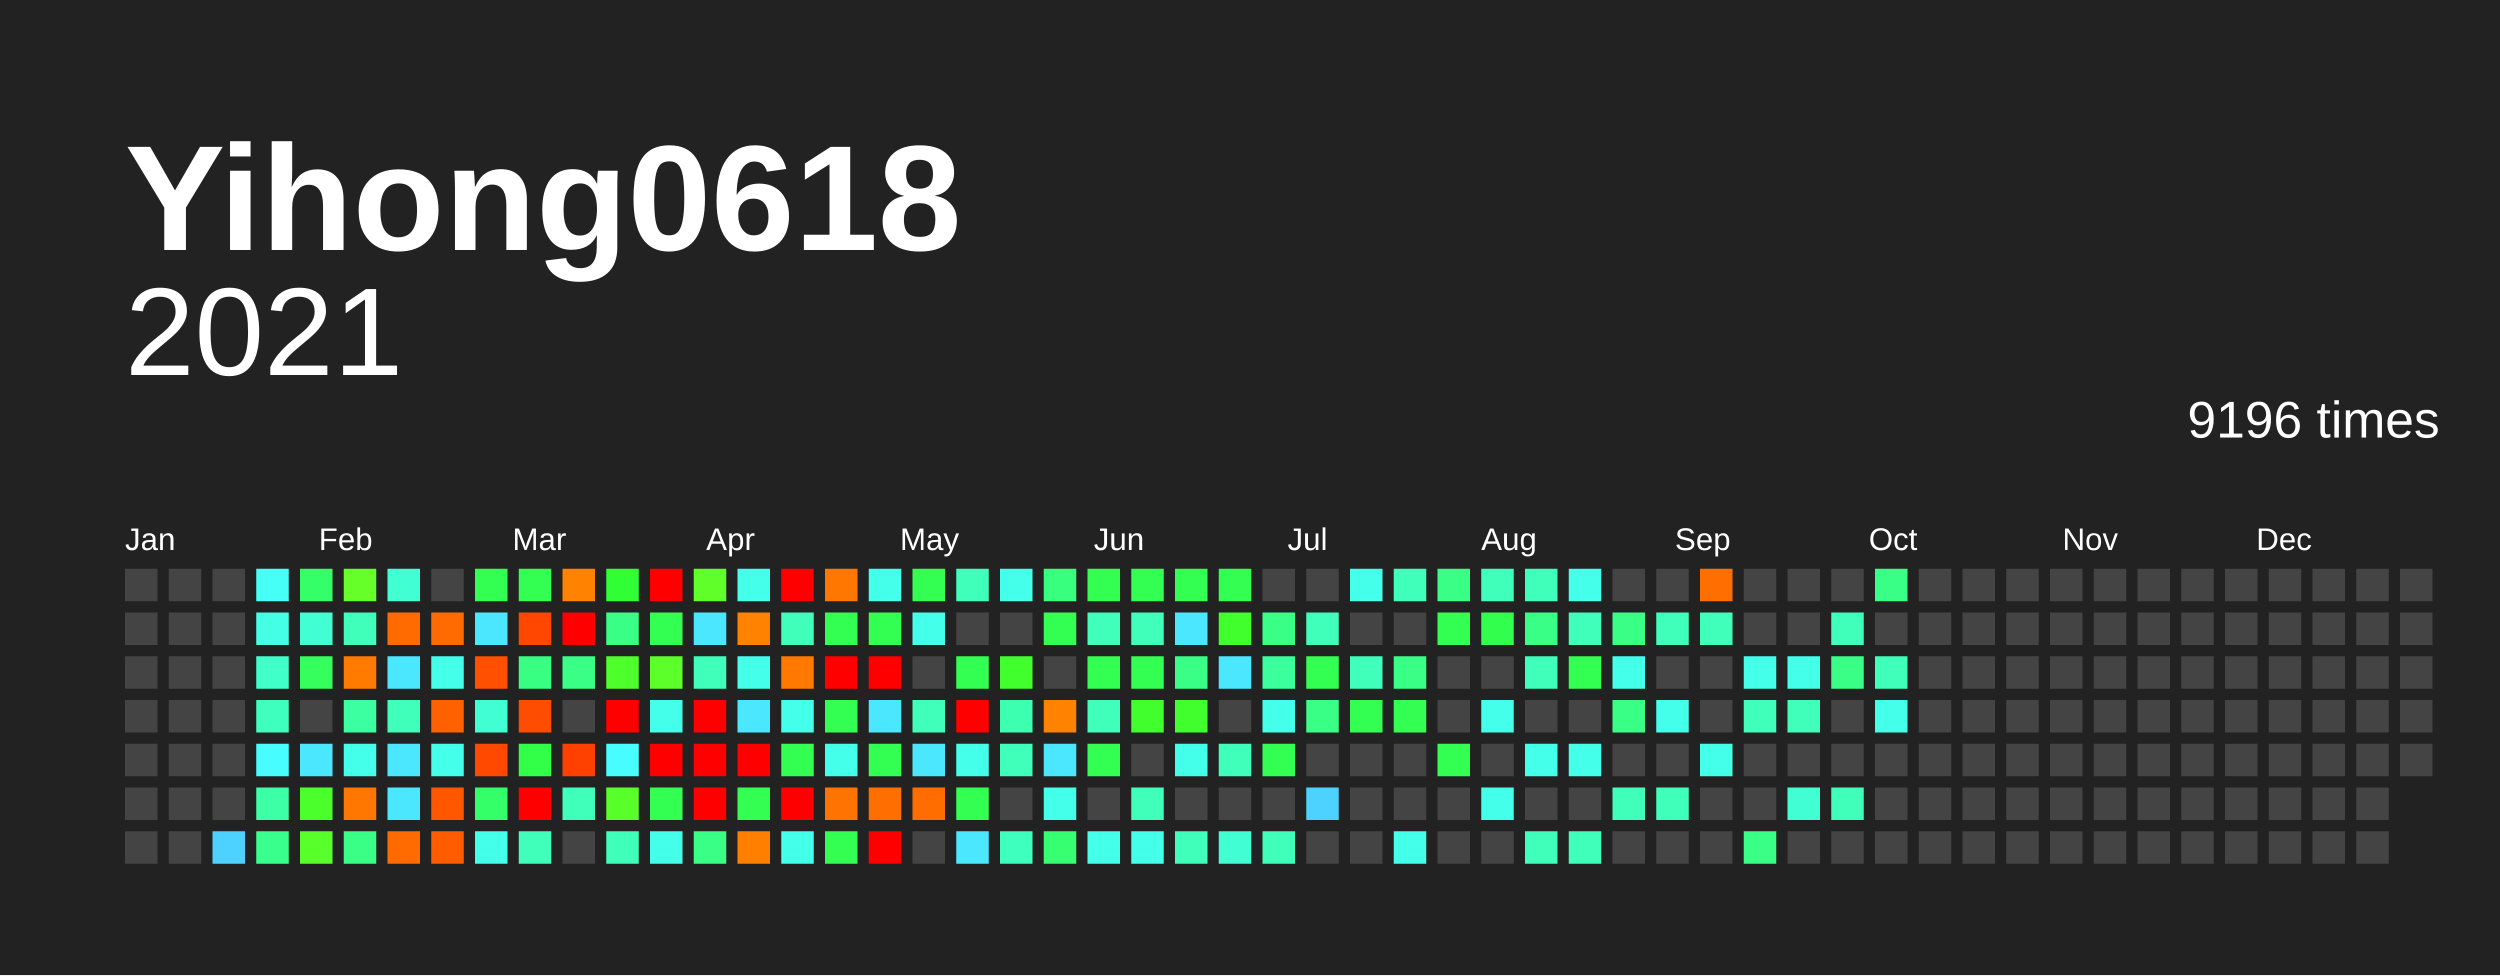
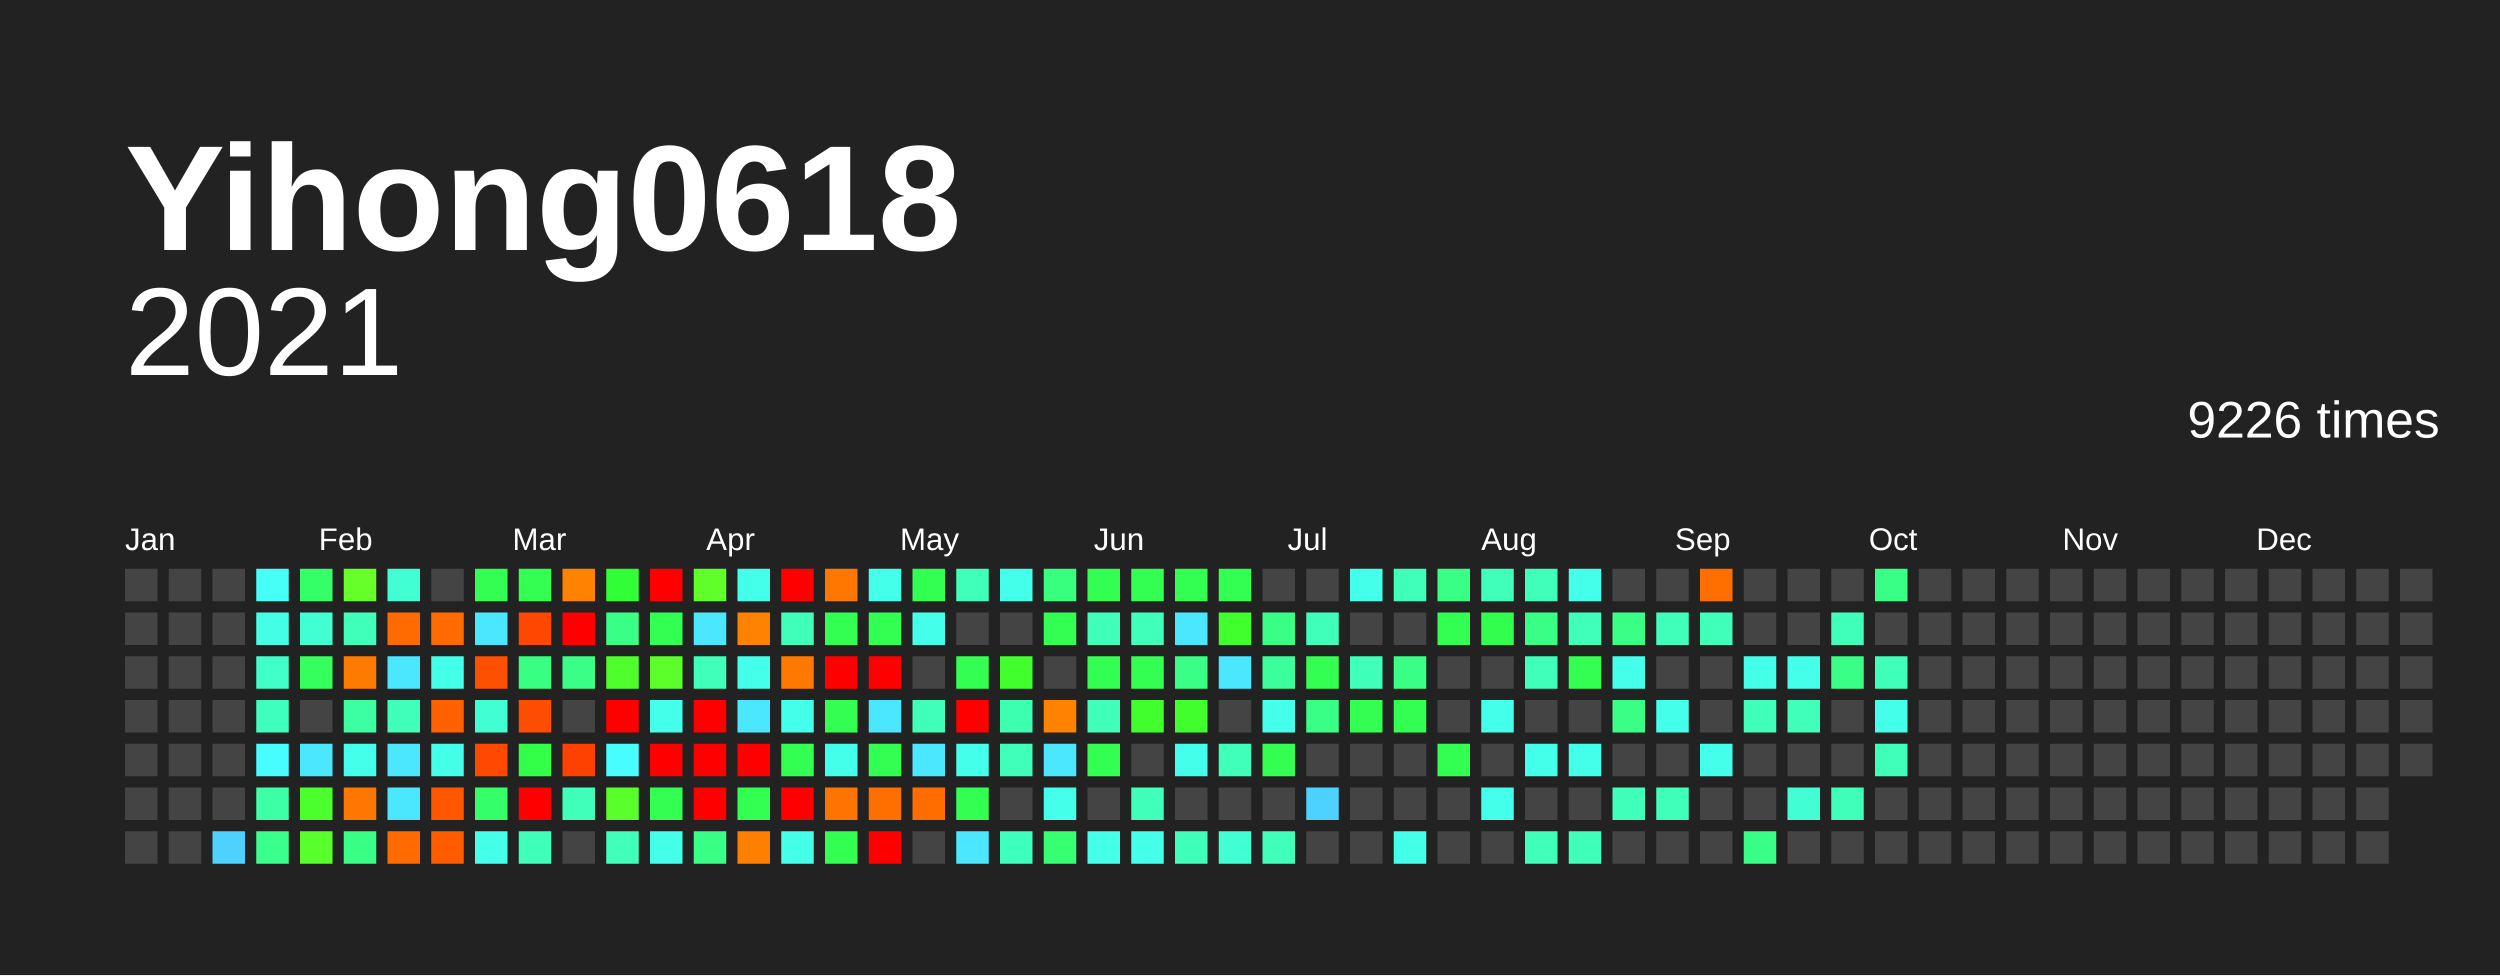
<svg xmlns="http://www.w3.org/2000/svg" baseProfile="full" height="78mm" version="1.1" viewBox="0,0,200,78" width="200mm">
  <defs />
  <rect fill="#222222" height="78" width="200" x="0" y="0" />
  <text fill="#FFFFFF" style="font-size:12px; font-family:Arial; font-weight:bold;" x="10" y="20">Yihong0618</text>
  <text alignment-baseline="hanging" fill="#FFFFFF" style="font-size:10.0px; font-family:Arial;" x="10" y="30">2021</text>
-   <text alignment-baseline="hanging" fill="#FFFFFF" style="font-size:4.125px; font-family:Arial;" x="175" y="35">9196 times</text>
+   <text alignment-baseline="hanging" fill="#FFFFFF" style="font-size:4.125px; font-family:Arial;" x="175" y="35">9226 times</text>
  <text fill="#FFFFFF" style="font-size:2.5px; font-family:Arial" x="10.0" y="44">Jan</text>
  <text fill="#FFFFFF" style="font-size:2.5px; font-family:Arial" x="25.5" y="44">Feb</text>
  <text fill="#FFFFFF" style="font-size:2.5px; font-family:Arial" x="41.0" y="44">Mar</text>
  <text fill="#FFFFFF" style="font-size:2.5px; font-family:Arial" x="56.5" y="44">Apr</text>
  <text fill="#FFFFFF" style="font-size:2.5px; font-family:Arial" x="72.0" y="44">May</text>
  <text fill="#FFFFFF" style="font-size:2.5px; font-family:Arial" x="87.5" y="44">Jun</text>
  <text fill="#FFFFFF" style="font-size:2.5px; font-family:Arial" x="103.0" y="44">Jul</text>
  <text fill="#FFFFFF" style="font-size:2.5px; font-family:Arial" x="118.5" y="44">Aug</text>
  <text fill="#FFFFFF" style="font-size:2.5px; font-family:Arial" x="134.0" y="44">Sep</text>
  <text fill="#FFFFFF" style="font-size:2.5px; font-family:Arial" x="149.5" y="44">Oct</text>
  <text fill="#FFFFFF" style="font-size:2.5px; font-family:Arial" x="165.0" y="44">Nov</text>
  <text fill="#FFFFFF" style="font-size:2.5px; font-family:Arial" x="180.5" y="44">Dec</text>
  <rect fill="#444444" height="2.6" width="2.6" x="10.0" y="45.5" />
  <rect fill="#444444" height="2.6" width="2.6" x="10.0" y="49.0" />
  <rect fill="#444444" height="2.6" width="2.6" x="10.0" y="52.5" />
  <rect fill="#444444" height="2.6" width="2.6" x="10.0" y="56.0" />
  <rect fill="#444444" height="2.6" width="2.6" x="10.0" y="59.5" />
  <rect fill="#444444" height="2.6" width="2.6" x="10.0" y="63.0" />
  <rect fill="#444444" height="2.6" width="2.6" x="10.0" y="66.5" />
  <rect fill="#444444" height="2.6" width="2.6" x="13.5" y="45.5" />
  <rect fill="#444444" height="2.6" width="2.6" x="13.5" y="49.0" />
  <rect fill="#444444" height="2.6" width="2.6" x="13.5" y="52.5" />
  <rect fill="#444444" height="2.6" width="2.6" x="13.5" y="56.0" />
  <rect fill="#444444" height="2.6" width="2.6" x="13.5" y="59.5" />
  <rect fill="#444444" height="2.6" width="2.6" x="13.5" y="63.0" />
  <rect fill="#444444" height="2.6" width="2.6" x="13.5" y="66.5" />
  <rect fill="#444444" height="2.6" width="2.6" x="17.0" y="45.5" />
  <rect fill="#444444" height="2.6" width="2.6" x="17.0" y="49.0" />
  <rect fill="#444444" height="2.6" width="2.6" x="17.0" y="52.5" />
  <rect fill="#444444" height="2.6" width="2.6" x="17.0" y="56.0" />
  <rect fill="#444444" height="2.6" width="2.6" x="17.0" y="59.5" />
  <rect fill="#444444" height="2.6" width="2.6" x="17.0" y="63.0" />
  <rect fill="#4dd2ff" height="2.6" width="2.6" x="17.0" y="66.5" />
  <rect fill="#46fff7" height="2.6" width="2.6" x="20.5" y="45.5" />
  <rect fill="#44ffe5" height="2.6" width="2.6" x="20.5" y="49.0" />
  <rect fill="#40ffc9" height="2.6" width="2.6" x="20.5" y="52.5" />
  <rect fill="#3fffbf" height="2.6" width="2.6" x="20.5" y="56.0" />
  <rect fill="#47fdff" height="2.6" width="2.6" x="20.5" y="59.5" />
  <rect fill="#3cffa6" height="2.6" width="2.6" x="20.5" y="63.0" />
  <rect fill="#39ff8d" height="2.6" width="2.6" x="20.5" y="66.5" />
  <rect fill="#35ff68" height="2.6" width="2.6" x="24.0" y="45.5" />
  <rect fill="#41ffd2" height="2.6" width="2.6" x="24.0" y="49.0" />
  <rect fill="#34ff5d" height="2.6" width="2.6" x="24.0" y="52.5" />
  <rect fill="#444444" height="2.6" width="2.6" x="24.0" y="56.0" />
  <rect fill="#4ae7ff" height="2.6" width="2.6" x="24.0" y="59.5" />
  <rect fill="#4aff2c" height="2.6" width="2.6" x="24.0" y="63.0" />
  <rect fill="#58ff2a" height="2.6" width="2.6" x="24.0" y="66.5" />
  <rect fill="#66ff29" height="2.6" width="2.6" x="27.5" y="45.5" />
  <rect fill="#3fffba" height="2.6" width="2.6" x="27.5" y="49.0" />
  <rect fill="#ff7b00" height="2.6" width="2.6" x="27.5" y="52.5" />
  <rect fill="#3cffa1" height="2.6" width="2.6" x="27.5" y="56.0" />
  <rect fill="#44ffea" height="2.6" width="2.6" x="27.5" y="59.5" />
  <rect fill="#ff7700" height="2.6" width="2.6" x="27.5" y="63.0" />
  <rect fill="#39ff87" height="2.6" width="2.6" x="27.5" y="66.5" />
  <rect fill="#41ffd2" height="2.6" width="2.6" x="31.0" y="45.5" />
  <rect fill="#ff6b00" height="2.6" width="2.6" x="31.0" y="49.0" />
  <rect fill="#4ae7ff" height="2.6" width="2.6" x="31.0" y="52.5" />
  <rect fill="#3fffba" height="2.6" width="2.6" x="31.0" y="56.0" />
  <rect fill="#4ae7ff" height="2.6" width="2.6" x="31.0" y="59.5" />
  <rect fill="#4ae7ff" height="2.6" width="2.6" x="31.0" y="63.0" />
  <rect fill="#ff6b00" height="2.6" width="2.6" x="31.0" y="66.5" />
  <rect fill="#444444" height="2.6" width="2.6" x="34.5" y="45.5" />
  <rect fill="#ff6b00" height="2.6" width="2.6" x="34.5" y="49.0" />
  <rect fill="#44ffea" height="2.6" width="2.6" x="34.5" y="52.5" />
  <rect fill="#ff6000" height="2.6" width="2.6" x="34.5" y="56.0" />
  <rect fill="#44ffea" height="2.6" width="2.6" x="34.5" y="59.5" />
  <rect fill="#ff5600" height="2.6" width="2.6" x="34.5" y="63.0" />
  <rect fill="#ff5c00" height="2.6" width="2.6" x="34.5" y="66.5" />
  <rect fill="#33ff52" height="2.6" width="2.6" x="38.0" y="45.5" />
  <rect fill="#4ae7ff" height="2.6" width="2.6" x="38.0" y="49.0" />
  <rect fill="#ff4f00" height="2.6" width="2.6" x="38.0" y="52.5" />
  <rect fill="#41ffd2" height="2.6" width="2.6" x="38.0" y="56.0" />
  <rect fill="#ff4900" height="2.6" width="2.6" x="38.0" y="59.5" />
  <rect fill="#35ff68" height="2.6" width="2.6" x="38.0" y="63.0" />
  <rect fill="#44ffea" height="2.6" width="2.6" x="38.0" y="66.5" />
  <rect fill="#33ff52" height="2.6" width="2.6" x="41.5" y="45.5" />
  <rect fill="#ff4700" height="2.6" width="2.6" x="41.5" y="49.0" />
  <rect fill="#38ff82" height="2.6" width="2.6" x="41.5" y="52.5" />
  <rect fill="#ff4d00" height="2.6" width="2.6" x="41.5" y="56.0" />
  <rect fill="#32ff47" height="2.6" width="2.6" x="41.5" y="59.5" />
  <rect fill="red" height="2.6" width="2.6" x="41.5" y="63.0" />
  <rect fill="#3fffba" height="2.6" width="2.6" x="41.5" y="66.5" />
  <rect fill="#ff8200" height="2.6" width="2.6" x="45.0" y="45.5" />
  <rect fill="red" height="2.6" width="2.6" x="45.0" y="49.0" />
  <rect fill="#39ff87" height="2.6" width="2.6" x="45.0" y="52.5" />
  <rect fill="#444444" height="2.6" width="2.6" x="45.0" y="56.0" />
  <rect fill="#ff4100" height="2.6" width="2.6" x="45.0" y="59.5" />
  <rect fill="#3fffba" height="2.6" width="2.6" x="45.0" y="63.0" />
  <rect fill="#444444" height="2.6" width="2.6" x="45.0" y="66.5" />
  <rect fill="#30ff36" height="2.6" width="2.6" x="48.5" y="45.5" />
  <rect fill="#39ff87" height="2.6" width="2.6" x="48.5" y="49.0" />
  <rect fill="#4eff2b" height="2.6" width="2.6" x="48.5" y="52.5" />
  <rect fill="red" height="2.6" width="2.6" x="48.5" y="56.0" />
  <rect fill="#47fdff" height="2.6" width="2.6" x="48.5" y="59.5" />
  <rect fill="#58ff2a" height="2.6" width="2.6" x="48.5" y="63.0" />
  <rect fill="#3fffba" height="2.6" width="2.6" x="48.5" y="66.5" />
  <rect fill="red" height="2.6" width="2.6" x="52.0" y="45.5" />
  <rect fill="#33ff52" height="2.6" width="2.6" x="52.0" y="49.0" />
  <rect fill="#5dff2a" height="2.6" width="2.6" x="52.0" y="52.5" />
  <rect fill="#44ffea" height="2.6" width="2.6" x="52.0" y="56.0" />
  <rect fill="red" height="2.6" width="2.6" x="52.0" y="59.5" />
  <rect fill="#33ff52" height="2.6" width="2.6" x="52.0" y="63.0" />
  <rect fill="#44ffea" height="2.6" width="2.6" x="52.0" y="66.5" />
  <rect fill="#61ff29" height="2.6" width="2.6" x="55.5" y="45.5" />
  <rect fill="#4ae7ff" height="2.6" width="2.6" x="55.5" y="49.0" />
  <rect fill="#3fffba" height="2.6" width="2.6" x="55.5" y="52.5" />
  <rect fill="red" height="2.6" width="2.6" x="55.5" y="56.0" />
  <rect fill="red" height="2.6" width="2.6" x="55.5" y="59.5" />
  <rect fill="red" height="2.6" width="2.6" x="55.5" y="63.0" />
  <rect fill="#39ff87" height="2.6" width="2.6" x="55.5" y="66.5" />
  <rect fill="#44ffea" height="2.6" width="2.6" x="59.0" y="45.5" />
  <rect fill="#ff8200" height="2.6" width="2.6" x="59.0" y="49.0" />
  <rect fill="#44ffea" height="2.6" width="2.6" x="59.0" y="52.5" />
  <rect fill="#4ae7ff" height="2.6" width="2.6" x="59.0" y="56.0" />
  <rect fill="red" height="2.6" width="2.6" x="59.0" y="59.5" />
  <rect fill="#33ff52" height="2.6" width="2.6" x="59.0" y="63.0" />
  <rect fill="#ff7f00" height="2.6" width="2.6" x="59.0" y="66.5" />
  <rect fill="red" height="2.6" width="2.6" x="62.5" y="45.5" />
  <rect fill="#3fffba" height="2.6" width="2.6" x="62.5" y="49.0" />
  <rect fill="#ff7900" height="2.6" width="2.6" x="62.5" y="52.5" />
  <rect fill="#44ffea" height="2.6" width="2.6" x="62.5" y="56.0" />
  <rect fill="#33ff52" height="2.6" width="2.6" x="62.5" y="59.5" />
  <rect fill="red" height="2.6" width="2.6" x="62.5" y="63.0" />
  <rect fill="#44ffea" height="2.6" width="2.6" x="62.5" y="66.5" />
  <rect fill="#ff7700" height="2.6" width="2.6" x="66.0" y="45.5" />
  <rect fill="#33ff52" height="2.6" width="2.6" x="66.0" y="49.0" />
  <rect fill="red" height="2.6" width="2.6" x="66.0" y="52.5" />
  <rect fill="#33ff52" height="2.6" width="2.6" x="66.0" y="56.0" />
  <rect fill="#44ffea" height="2.6" width="2.6" x="66.0" y="59.5" />
  <rect fill="#ff7300" height="2.6" width="2.6" x="66.0" y="63.0" />
  <rect fill="#33ff52" height="2.6" width="2.6" x="66.0" y="66.5" />
  <rect fill="#44ffea" height="2.6" width="2.6" x="69.5" y="45.5" />
  <rect fill="#33ff52" height="2.6" width="2.6" x="69.5" y="49.0" />
  <rect fill="red" height="2.6" width="2.6" x="69.5" y="52.5" />
  <rect fill="#4ae7ff" height="2.6" width="2.6" x="69.5" y="56.0" />
  <rect fill="#33ff52" height="2.6" width="2.6" x="69.5" y="59.5" />
  <rect fill="#ff6f00" height="2.6" width="2.6" x="69.5" y="63.0" />
  <rect fill="red" height="2.6" width="2.6" x="69.5" y="66.5" />
  <rect fill="#33ff52" height="2.6" width="2.6" x="73.0" y="45.5" />
  <rect fill="#44ffea" height="2.6" width="2.6" x="73.0" y="49.0" />
  <rect fill="#444444" height="2.6" width="2.6" x="73.0" y="52.5" />
  <rect fill="#3fffba" height="2.6" width="2.6" x="73.0" y="56.0" />
  <rect fill="#4ae7ff" height="2.6" width="2.6" x="73.0" y="59.5" />
  <rect fill="#ff6d00" height="2.6" width="2.6" x="73.0" y="63.0" />
  <rect fill="#444444" height="2.6" width="2.6" x="73.0" y="66.5" />
  <rect fill="#3fffba" height="2.6" width="2.6" x="76.5" y="45.5" />
  <rect fill="#444444" height="2.6" width="2.6" x="76.5" y="49.0" />
  <rect fill="#33ff52" height="2.6" width="2.6" x="76.5" y="52.5" />
  <rect fill="red" height="2.6" width="2.6" x="76.5" y="56.0" />
  <rect fill="#44ffea" height="2.6" width="2.6" x="76.5" y="59.5" />
  <rect fill="#33ff52" height="2.6" width="2.6" x="76.5" y="63.0" />
  <rect fill="#4ae7ff" height="2.6" width="2.6" x="76.5" y="66.5" />
  <rect fill="#44ffea" height="2.6" width="2.6" x="80.0" y="45.5" />
  <rect fill="#444444" height="2.6" width="2.6" x="80.0" y="49.0" />
  <rect fill="#41ff2d" height="2.6" width="2.6" x="80.0" y="52.5" />
  <rect fill="#3dffb0" height="2.6" width="2.6" x="80.0" y="56.0" />
  <rect fill="#3fffba" height="2.6" width="2.6" x="80.0" y="59.5" />
  <rect fill="#444444" height="2.6" width="2.6" x="80.0" y="63.0" />
  <rect fill="#3fffbf" height="2.6" width="2.6" x="80.0" y="66.5" />
  <rect fill="#38ff7d" height="2.6" width="2.6" x="83.5" y="45.5" />
  <rect fill="#33ff52" height="2.6" width="2.6" x="83.5" y="49.0" />
  <rect fill="#444444" height="2.6" width="2.6" x="83.5" y="52.5" />
  <rect fill="#ff8200" height="2.6" width="2.6" x="83.5" y="56.0" />
  <rect fill="#4ae7ff" height="2.6" width="2.6" x="83.5" y="59.5" />
  <rect fill="#44ffea" height="2.6" width="2.6" x="83.5" y="63.0" />
  <rect fill="#36ff72" height="2.6" width="2.6" x="83.5" y="66.5" />
  <rect fill="#33ff52" height="2.6" width="2.6" x="87.0" y="45.5" />
  <rect fill="#3fffba" height="2.6" width="2.6" x="87.0" y="49.0" />
  <rect fill="#33ff52" height="2.6" width="2.6" x="87.0" y="52.5" />
  <rect fill="#3fffba" height="2.6" width="2.6" x="87.0" y="56.0" />
  <rect fill="#33ff52" height="2.6" width="2.6" x="87.0" y="59.5" />
  <rect fill="#444444" height="2.6" width="2.6" x="87.0" y="63.0" />
  <rect fill="#44ffea" height="2.6" width="2.6" x="87.0" y="66.5" />
  <rect fill="#33ff52" height="2.6" width="2.6" x="90.5" y="45.5" />
  <rect fill="#3fffba" height="2.6" width="2.6" x="90.5" y="49.0" />
  <rect fill="#33ff52" height="2.6" width="2.6" x="90.5" y="52.5" />
  <rect fill="#41ff2d" height="2.6" width="2.6" x="90.5" y="56.0" />
  <rect fill="#444444" height="2.6" width="2.6" x="90.5" y="59.5" />
  <rect fill="#3fffba" height="2.6" width="2.6" x="90.5" y="63.0" />
  <rect fill="#44ffea" height="2.6" width="2.6" x="90.5" y="66.5" />
  <rect fill="#33ff52" height="2.6" width="2.6" x="94.0" y="45.5" />
  <rect fill="#4ae7ff" height="2.6" width="2.6" x="94.0" y="49.0" />
  <rect fill="#39ff87" height="2.6" width="2.6" x="94.0" y="52.5" />
  <rect fill="#41ff2d" height="2.6" width="2.6" x="94.0" y="56.0" />
  <rect fill="#44ffea" height="2.6" width="2.6" x="94.0" y="59.5" />
  <rect fill="#444444" height="2.6" width="2.6" x="94.0" y="63.0" />
  <rect fill="#3fffba" height="2.6" width="2.6" x="94.0" y="66.5" />
  <rect fill="#33ff52" height="2.6" width="2.6" x="97.5" y="45.5" />
  <rect fill="#41ff2d" height="2.6" width="2.6" x="97.5" y="49.0" />
  <rect fill="#4ae7ff" height="2.6" width="2.6" x="97.5" y="52.5" />
  <rect fill="#444444" height="2.6" width="2.6" x="97.5" y="56.0" />
  <rect fill="#3fffba" height="2.6" width="2.6" x="97.5" y="59.5" />
  <rect fill="#444444" height="2.6" width="2.6" x="97.5" y="63.0" />
  <rect fill="#41ffd2" height="2.6" width="2.6" x="97.5" y="66.5" />
  <rect fill="#444444" height="2.6" width="2.6" x="101.0" y="45.5" />
  <rect fill="#39ff87" height="2.6" width="2.6" x="101.0" y="49.0" />
  <rect fill="#3bff9c" height="2.6" width="2.6" x="101.0" y="52.5" />
  <rect fill="#44ffea" height="2.6" width="2.6" x="101.0" y="56.0" />
  <rect fill="#33ff52" height="2.6" width="2.6" x="101.0" y="59.5" />
  <rect fill="#444444" height="2.6" width="2.6" x="101.0" y="63.0" />
  <rect fill="#3fffba" height="2.6" width="2.6" x="101.0" y="66.5" />
  <rect fill="#444444" height="2.6" width="2.6" x="104.5" y="45.5" />
  <rect fill="#3fffba" height="2.6" width="2.6" x="104.5" y="49.0" />
  <rect fill="#33ff52" height="2.6" width="2.6" x="104.5" y="52.5" />
  <rect fill="#39ff87" height="2.6" width="2.6" x="104.5" y="56.0" />
  <rect fill="#444444" height="2.6" width="2.6" x="104.5" y="59.5" />
  <rect fill="#4dd2ff" height="2.6" width="2.6" x="104.5" y="63.0" />
  <rect fill="#444444" height="2.6" width="2.6" x="104.5" y="66.5" />
  <rect fill="#44ffea" height="2.6" width="2.6" x="108.0" y="45.5" />
  <rect fill="#444444" height="2.6" width="2.6" x="108.0" y="49.0" />
  <rect fill="#3fffba" height="2.6" width="2.6" x="108.0" y="52.5" />
  <rect fill="#33ff52" height="2.6" width="2.6" x="108.0" y="56.0" />
  <rect fill="#444444" height="2.6" width="2.6" x="108.0" y="59.5" />
  <rect fill="#444444" height="2.6" width="2.6" x="108.0" y="63.0" />
  <rect fill="#444444" height="2.6" width="2.6" x="108.0" y="66.5" />
  <rect fill="#3fffba" height="2.6" width="2.6" x="111.5" y="45.5" />
  <rect fill="#444444" height="2.6" width="2.6" x="111.5" y="49.0" />
  <rect fill="#39ff87" height="2.6" width="2.6" x="111.5" y="52.5" />
  <rect fill="#33ff52" height="2.6" width="2.6" x="111.5" y="56.0" />
  <rect fill="#444444" height="2.6" width="2.6" x="111.5" y="59.5" />
  <rect fill="#444444" height="2.6" width="2.6" x="111.5" y="63.0" />
  <rect fill="#44ffea" height="2.6" width="2.6" x="111.5" y="66.5" />
  <rect fill="#39ff87" height="2.6" width="2.6" x="115.0" y="45.5" />
  <rect fill="#33ff52" height="2.6" width="2.6" x="115.0" y="49.0" />
  <rect fill="#444444" height="2.6" width="2.6" x="115.0" y="52.5" />
  <rect fill="#444444" height="2.6" width="2.6" x="115.0" y="56.0" />
  <rect fill="#33ff52" height="2.6" width="2.6" x="115.0" y="59.5" />
  <rect fill="#444444" height="2.6" width="2.6" x="115.0" y="63.0" />
  <rect fill="#444444" height="2.6" width="2.6" x="115.0" y="66.5" />
  <rect fill="#3fffba" height="2.6" width="2.6" x="118.5" y="45.5" />
  <rect fill="#32ff4d" height="2.6" width="2.6" x="118.5" y="49.0" />
  <rect fill="#444444" height="2.6" width="2.6" x="118.5" y="52.5" />
  <rect fill="#44ffea" height="2.6" width="2.6" x="118.5" y="56.0" />
  <rect fill="#444444" height="2.6" width="2.6" x="118.5" y="59.5" />
  <rect fill="#44ffea" height="2.6" width="2.6" x="118.5" y="63.0" />
  <rect fill="#444444" height="2.6" width="2.6" x="118.5" y="66.5" />
  <rect fill="#3fffba" height="2.6" width="2.6" x="122.0" y="45.5" />
  <rect fill="#39ff87" height="2.6" width="2.6" x="122.0" y="49.0" />
  <rect fill="#3fffba" height="2.6" width="2.6" x="122.0" y="52.5" />
  <rect fill="#444444" height="2.6" width="2.6" x="122.0" y="56.0" />
  <rect fill="#44ffea" height="2.6" width="2.6" x="122.0" y="59.5" />
  <rect fill="#444444" height="2.6" width="2.6" x="122.0" y="63.0" />
  <rect fill="#3fffba" height="2.6" width="2.6" x="122.0" y="66.5" />
  <rect fill="#44ffea" height="2.6" width="2.6" x="125.5" y="45.5" />
  <rect fill="#3fffba" height="2.6" width="2.6" x="125.5" y="49.0" />
  <rect fill="#33ff52" height="2.6" width="2.6" x="125.5" y="52.5" />
  <rect fill="#444444" height="2.6" width="2.6" x="125.5" y="56.0" />
  <rect fill="#44ffea" height="2.6" width="2.6" x="125.5" y="59.5" />
  <rect fill="#444444" height="2.6" width="2.6" x="125.5" y="63.0" />
  <rect fill="#3fffba" height="2.6" width="2.6" x="125.5" y="66.5" />
  <rect fill="#444444" height="2.6" width="2.6" x="129.0" y="45.5" />
  <rect fill="#39ff87" height="2.6" width="2.6" x="129.0" y="49.0" />
  <rect fill="#44ffea" height="2.6" width="2.6" x="129.0" y="52.5" />
  <rect fill="#39ff87" height="2.6" width="2.6" x="129.0" y="56.0" />
  <rect fill="#444444" height="2.6" width="2.6" x="129.0" y="59.5" />
  <rect fill="#3fffba" height="2.6" width="2.6" x="129.0" y="63.0" />
  <rect fill="#444444" height="2.6" width="2.6" x="129.0" y="66.5" />
  <rect fill="#444444" height="2.6" width="2.6" x="132.5" y="45.5" />
  <rect fill="#3fffba" height="2.6" width="2.6" x="132.5" y="49.0" />
  <rect fill="#444444" height="2.6" width="2.6" x="132.5" y="52.5" />
  <rect fill="#44ffea" height="2.6" width="2.6" x="132.5" y="56.0" />
  <rect fill="#444444" height="2.6" width="2.6" x="132.5" y="59.5" />
  <rect fill="#3fffba" height="2.6" width="2.6" x="132.5" y="63.0" />
  <rect fill="#444444" height="2.6" width="2.6" x="132.5" y="66.5" />
  <rect fill="#ff6f00" height="2.6" width="2.6" x="136.0" y="45.5" />
  <rect fill="#3fffba" height="2.6" width="2.6" x="136.0" y="49.0" />
  <rect fill="#444444" height="2.6" width="2.6" x="136.0" y="52.5" />
  <rect fill="#444444" height="2.6" width="2.6" x="136.0" y="56.0" />
  <rect fill="#44ffea" height="2.6" width="2.6" x="136.0" y="59.5" />
  <rect fill="#444444" height="2.6" width="2.6" x="136.0" y="63.0" />
  <rect fill="#444444" height="2.6" width="2.6" x="136.0" y="66.5" />
  <rect fill="#444444" height="2.6" width="2.6" x="139.5" y="45.5" />
  <rect fill="#444444" height="2.6" width="2.6" x="139.5" y="49.0" />
  <rect fill="#44ffea" height="2.6" width="2.6" x="139.5" y="52.5" />
  <rect fill="#3fffba" height="2.6" width="2.6" x="139.5" y="56.0" />
  <rect fill="#444444" height="2.6" width="2.6" x="139.5" y="59.5" />
  <rect fill="#444444" height="2.6" width="2.6" x="139.5" y="63.0" />
  <rect fill="#39ff87" height="2.6" width="2.6" x="139.5" y="66.5" />
  <rect fill="#444444" height="2.6" width="2.6" x="143.0" y="45.5" />
  <rect fill="#444444" height="2.6" width="2.6" x="143.0" y="49.0" />
  <rect fill="#44ffea" height="2.6" width="2.6" x="143.0" y="52.5" />
  <rect fill="#3fffba" height="2.6" width="2.6" x="143.0" y="56.0" />
  <rect fill="#444444" height="2.6" width="2.6" x="143.0" y="59.5" />
  <rect fill="#41ffd2" height="2.6" width="2.6" x="143.0" y="63.0" />
  <rect fill="#444444" height="2.6" width="2.6" x="143.0" y="66.5" />
  <rect fill="#444444" height="2.6" width="2.6" x="146.5" y="45.5" />
  <rect fill="#3fffba" height="2.6" width="2.6" x="146.5" y="49.0" />
  <rect fill="#39ff87" height="2.6" width="2.6" x="146.5" y="52.5" />
  <rect fill="#444444" height="2.6" width="2.6" x="146.5" y="56.0" />
  <rect fill="#444444" height="2.6" width="2.6" x="146.5" y="59.5" />
  <rect fill="#3fffba" height="2.6" width="2.6" x="146.5" y="63.0" />
  <rect fill="#444444" height="2.6" width="2.6" x="146.5" y="66.5" />
  <rect fill="#39ff87" height="2.6" width="2.6" x="150.0" y="45.5" />
  <rect fill="#444444" height="2.6" width="2.6" x="150.0" y="49.0" />
  <rect fill="#3fffba" height="2.6" width="2.6" x="150.0" y="52.5" />
  <rect fill="#44ffea" height="2.6" width="2.6" x="150.0" y="56.0" />
-   <rect fill="#444444" height="2.6" width="2.6" x="150.0" y="59.5" />
+   <rect fill="#3fffba" height="2.6" width="2.6" x="150.0" y="59.5" />
  <rect fill="#444444" height="2.6" width="2.6" x="150.0" y="63.0" />
  <rect fill="#444444" height="2.6" width="2.6" x="150.0" y="66.5" />
  <rect fill="#444444" height="2.6" width="2.6" x="153.5" y="45.5" />
  <rect fill="#444444" height="2.6" width="2.6" x="153.5" y="49.0" />
  <rect fill="#444444" height="2.6" width="2.6" x="153.5" y="52.5" />
  <rect fill="#444444" height="2.6" width="2.6" x="153.5" y="56.0" />
  <rect fill="#444444" height="2.6" width="2.6" x="153.5" y="59.5" />
  <rect fill="#444444" height="2.6" width="2.6" x="153.5" y="63.0" />
  <rect fill="#444444" height="2.6" width="2.6" x="153.5" y="66.5" />
  <rect fill="#444444" height="2.6" width="2.6" x="157.0" y="45.5" />
  <rect fill="#444444" height="2.6" width="2.6" x="157.0" y="49.0" />
  <rect fill="#444444" height="2.6" width="2.6" x="157.0" y="52.5" />
  <rect fill="#444444" height="2.6" width="2.6" x="157.0" y="56.0" />
  <rect fill="#444444" height="2.6" width="2.6" x="157.0" y="59.5" />
  <rect fill="#444444" height="2.6" width="2.6" x="157.0" y="63.0" />
  <rect fill="#444444" height="2.6" width="2.6" x="157.0" y="66.5" />
  <rect fill="#444444" height="2.6" width="2.6" x="160.5" y="45.5" />
  <rect fill="#444444" height="2.6" width="2.6" x="160.5" y="49.0" />
  <rect fill="#444444" height="2.6" width="2.6" x="160.5" y="52.5" />
  <rect fill="#444444" height="2.6" width="2.6" x="160.5" y="56.0" />
  <rect fill="#444444" height="2.6" width="2.6" x="160.5" y="59.5" />
  <rect fill="#444444" height="2.6" width="2.6" x="160.5" y="63.0" />
  <rect fill="#444444" height="2.6" width="2.6" x="160.5" y="66.5" />
  <rect fill="#444444" height="2.6" width="2.6" x="164.0" y="45.5" />
  <rect fill="#444444" height="2.6" width="2.6" x="164.0" y="49.0" />
  <rect fill="#444444" height="2.6" width="2.6" x="164.0" y="52.5" />
  <rect fill="#444444" height="2.6" width="2.6" x="164.0" y="56.0" />
  <rect fill="#444444" height="2.6" width="2.6" x="164.0" y="59.5" />
  <rect fill="#444444" height="2.6" width="2.6" x="164.0" y="63.0" />
  <rect fill="#444444" height="2.6" width="2.6" x="164.0" y="66.5" />
  <rect fill="#444444" height="2.6" width="2.6" x="167.5" y="45.5" />
  <rect fill="#444444" height="2.6" width="2.6" x="167.5" y="49.0" />
  <rect fill="#444444" height="2.6" width="2.6" x="167.5" y="52.5" />
  <rect fill="#444444" height="2.6" width="2.6" x="167.5" y="56.0" />
  <rect fill="#444444" height="2.6" width="2.6" x="167.5" y="59.5" />
  <rect fill="#444444" height="2.6" width="2.6" x="167.5" y="63.0" />
  <rect fill="#444444" height="2.6" width="2.6" x="167.5" y="66.5" />
  <rect fill="#444444" height="2.6" width="2.6" x="171.0" y="45.5" />
  <rect fill="#444444" height="2.6" width="2.6" x="171.0" y="49.0" />
  <rect fill="#444444" height="2.6" width="2.6" x="171.0" y="52.5" />
  <rect fill="#444444" height="2.6" width="2.6" x="171.0" y="56.0" />
  <rect fill="#444444" height="2.6" width="2.6" x="171.0" y="59.5" />
  <rect fill="#444444" height="2.6" width="2.6" x="171.0" y="63.0" />
  <rect fill="#444444" height="2.6" width="2.6" x="171.0" y="66.5" />
  <rect fill="#444444" height="2.6" width="2.6" x="174.5" y="45.5" />
  <rect fill="#444444" height="2.6" width="2.6" x="174.5" y="49.0" />
  <rect fill="#444444" height="2.6" width="2.6" x="174.5" y="52.5" />
  <rect fill="#444444" height="2.6" width="2.6" x="174.5" y="56.0" />
  <rect fill="#444444" height="2.6" width="2.6" x="174.5" y="59.5" />
  <rect fill="#444444" height="2.6" width="2.6" x="174.5" y="63.0" />
  <rect fill="#444444" height="2.6" width="2.6" x="174.5" y="66.5" />
  <rect fill="#444444" height="2.6" width="2.6" x="178.0" y="45.5" />
  <rect fill="#444444" height="2.6" width="2.6" x="178.0" y="49.0" />
  <rect fill="#444444" height="2.6" width="2.6" x="178.0" y="52.5" />
  <rect fill="#444444" height="2.6" width="2.6" x="178.0" y="56.0" />
  <rect fill="#444444" height="2.6" width="2.6" x="178.0" y="59.5" />
  <rect fill="#444444" height="2.6" width="2.6" x="178.0" y="63.0" />
  <rect fill="#444444" height="2.6" width="2.6" x="178.0" y="66.5" />
  <rect fill="#444444" height="2.6" width="2.6" x="181.5" y="45.5" />
  <rect fill="#444444" height="2.6" width="2.6" x="181.5" y="49.0" />
  <rect fill="#444444" height="2.6" width="2.6" x="181.5" y="52.5" />
  <rect fill="#444444" height="2.6" width="2.6" x="181.5" y="56.0" />
  <rect fill="#444444" height="2.6" width="2.6" x="181.5" y="59.5" />
  <rect fill="#444444" height="2.6" width="2.6" x="181.5" y="63.0" />
  <rect fill="#444444" height="2.6" width="2.6" x="181.5" y="66.5" />
  <rect fill="#444444" height="2.6" width="2.6" x="185.0" y="45.5" />
  <rect fill="#444444" height="2.6" width="2.6" x="185.0" y="49.0" />
  <rect fill="#444444" height="2.6" width="2.6" x="185.0" y="52.5" />
  <rect fill="#444444" height="2.6" width="2.6" x="185.0" y="56.0" />
  <rect fill="#444444" height="2.6" width="2.6" x="185.0" y="59.5" />
  <rect fill="#444444" height="2.6" width="2.6" x="185.0" y="63.0" />
  <rect fill="#444444" height="2.6" width="2.6" x="185.0" y="66.5" />
  <rect fill="#444444" height="2.6" width="2.6" x="188.5" y="45.5" />
  <rect fill="#444444" height="2.6" width="2.6" x="188.5" y="49.0" />
  <rect fill="#444444" height="2.6" width="2.6" x="188.5" y="52.5" />
  <rect fill="#444444" height="2.6" width="2.6" x="188.5" y="56.0" />
  <rect fill="#444444" height="2.6" width="2.6" x="188.5" y="59.5" />
  <rect fill="#444444" height="2.6" width="2.6" x="188.5" y="63.0" />
  <rect fill="#444444" height="2.6" width="2.6" x="188.5" y="66.5" />
  <rect fill="#444444" height="2.6" width="2.6" x="192.0" y="45.5" />
  <rect fill="#444444" height="2.6" width="2.6" x="192.0" y="49.0" />
  <rect fill="#444444" height="2.6" width="2.6" x="192.0" y="52.5" />
  <rect fill="#444444" height="2.6" width="2.6" x="192.0" y="56.0" />
  <rect fill="#444444" height="2.6" width="2.6" x="192.0" y="59.5" />
</svg>
